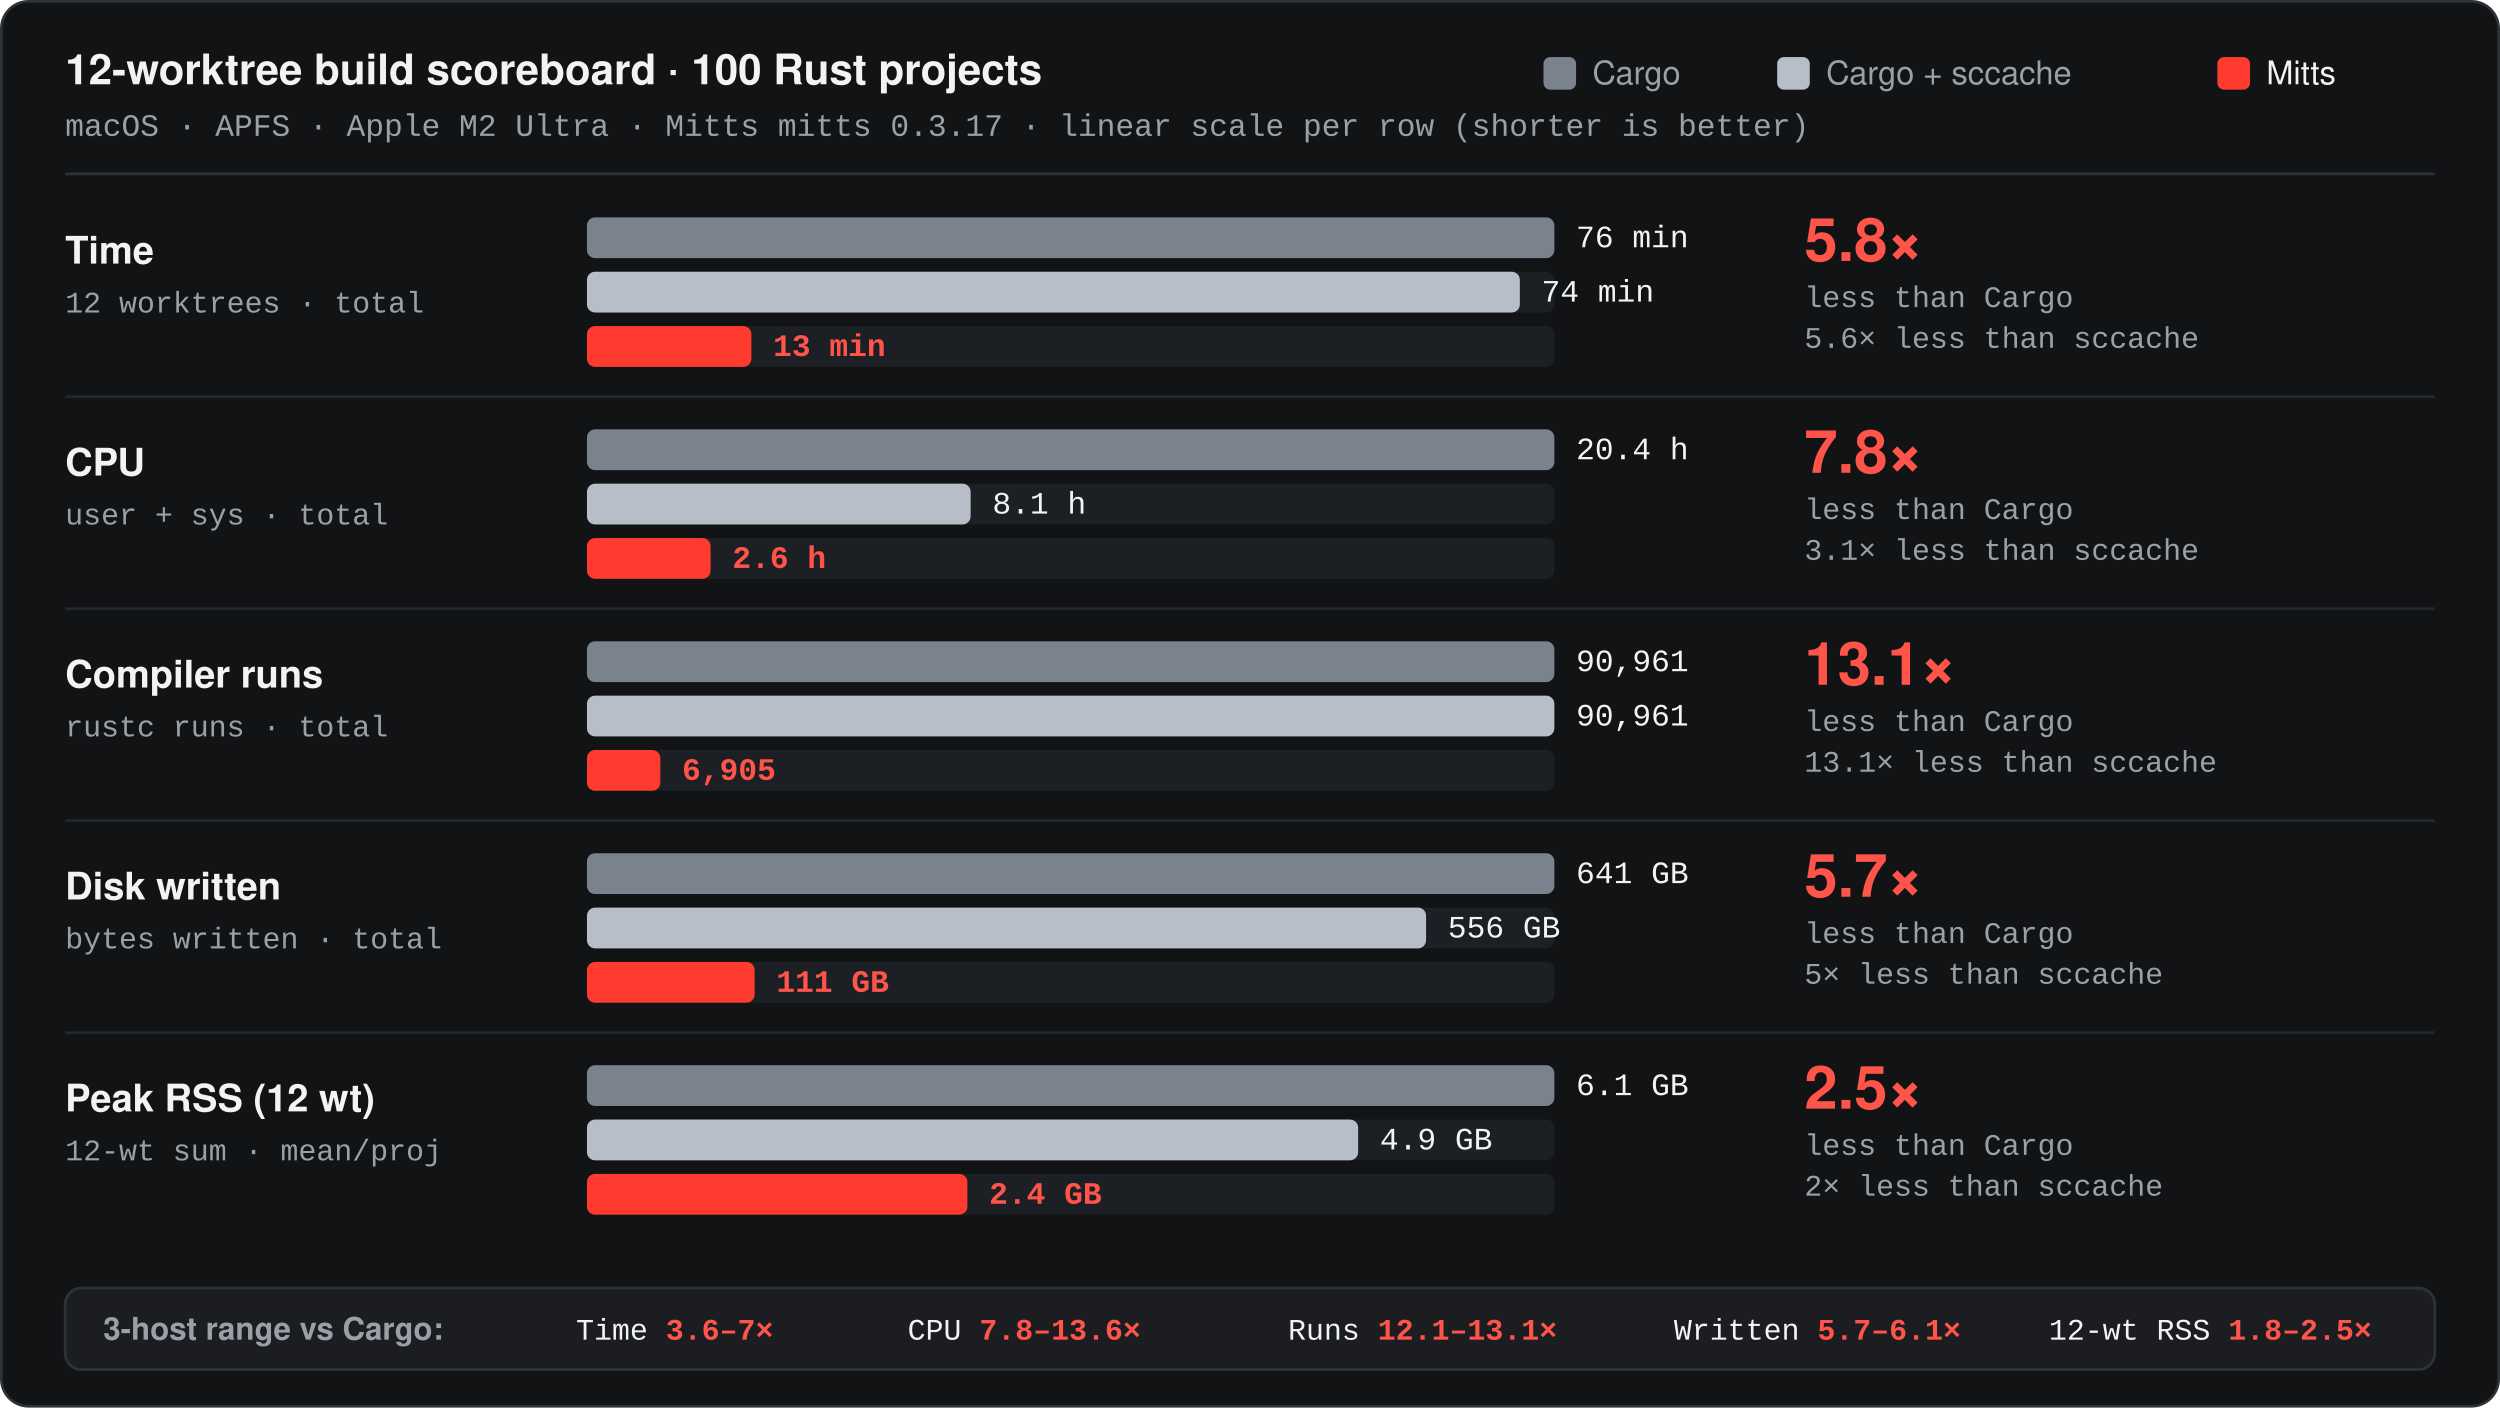
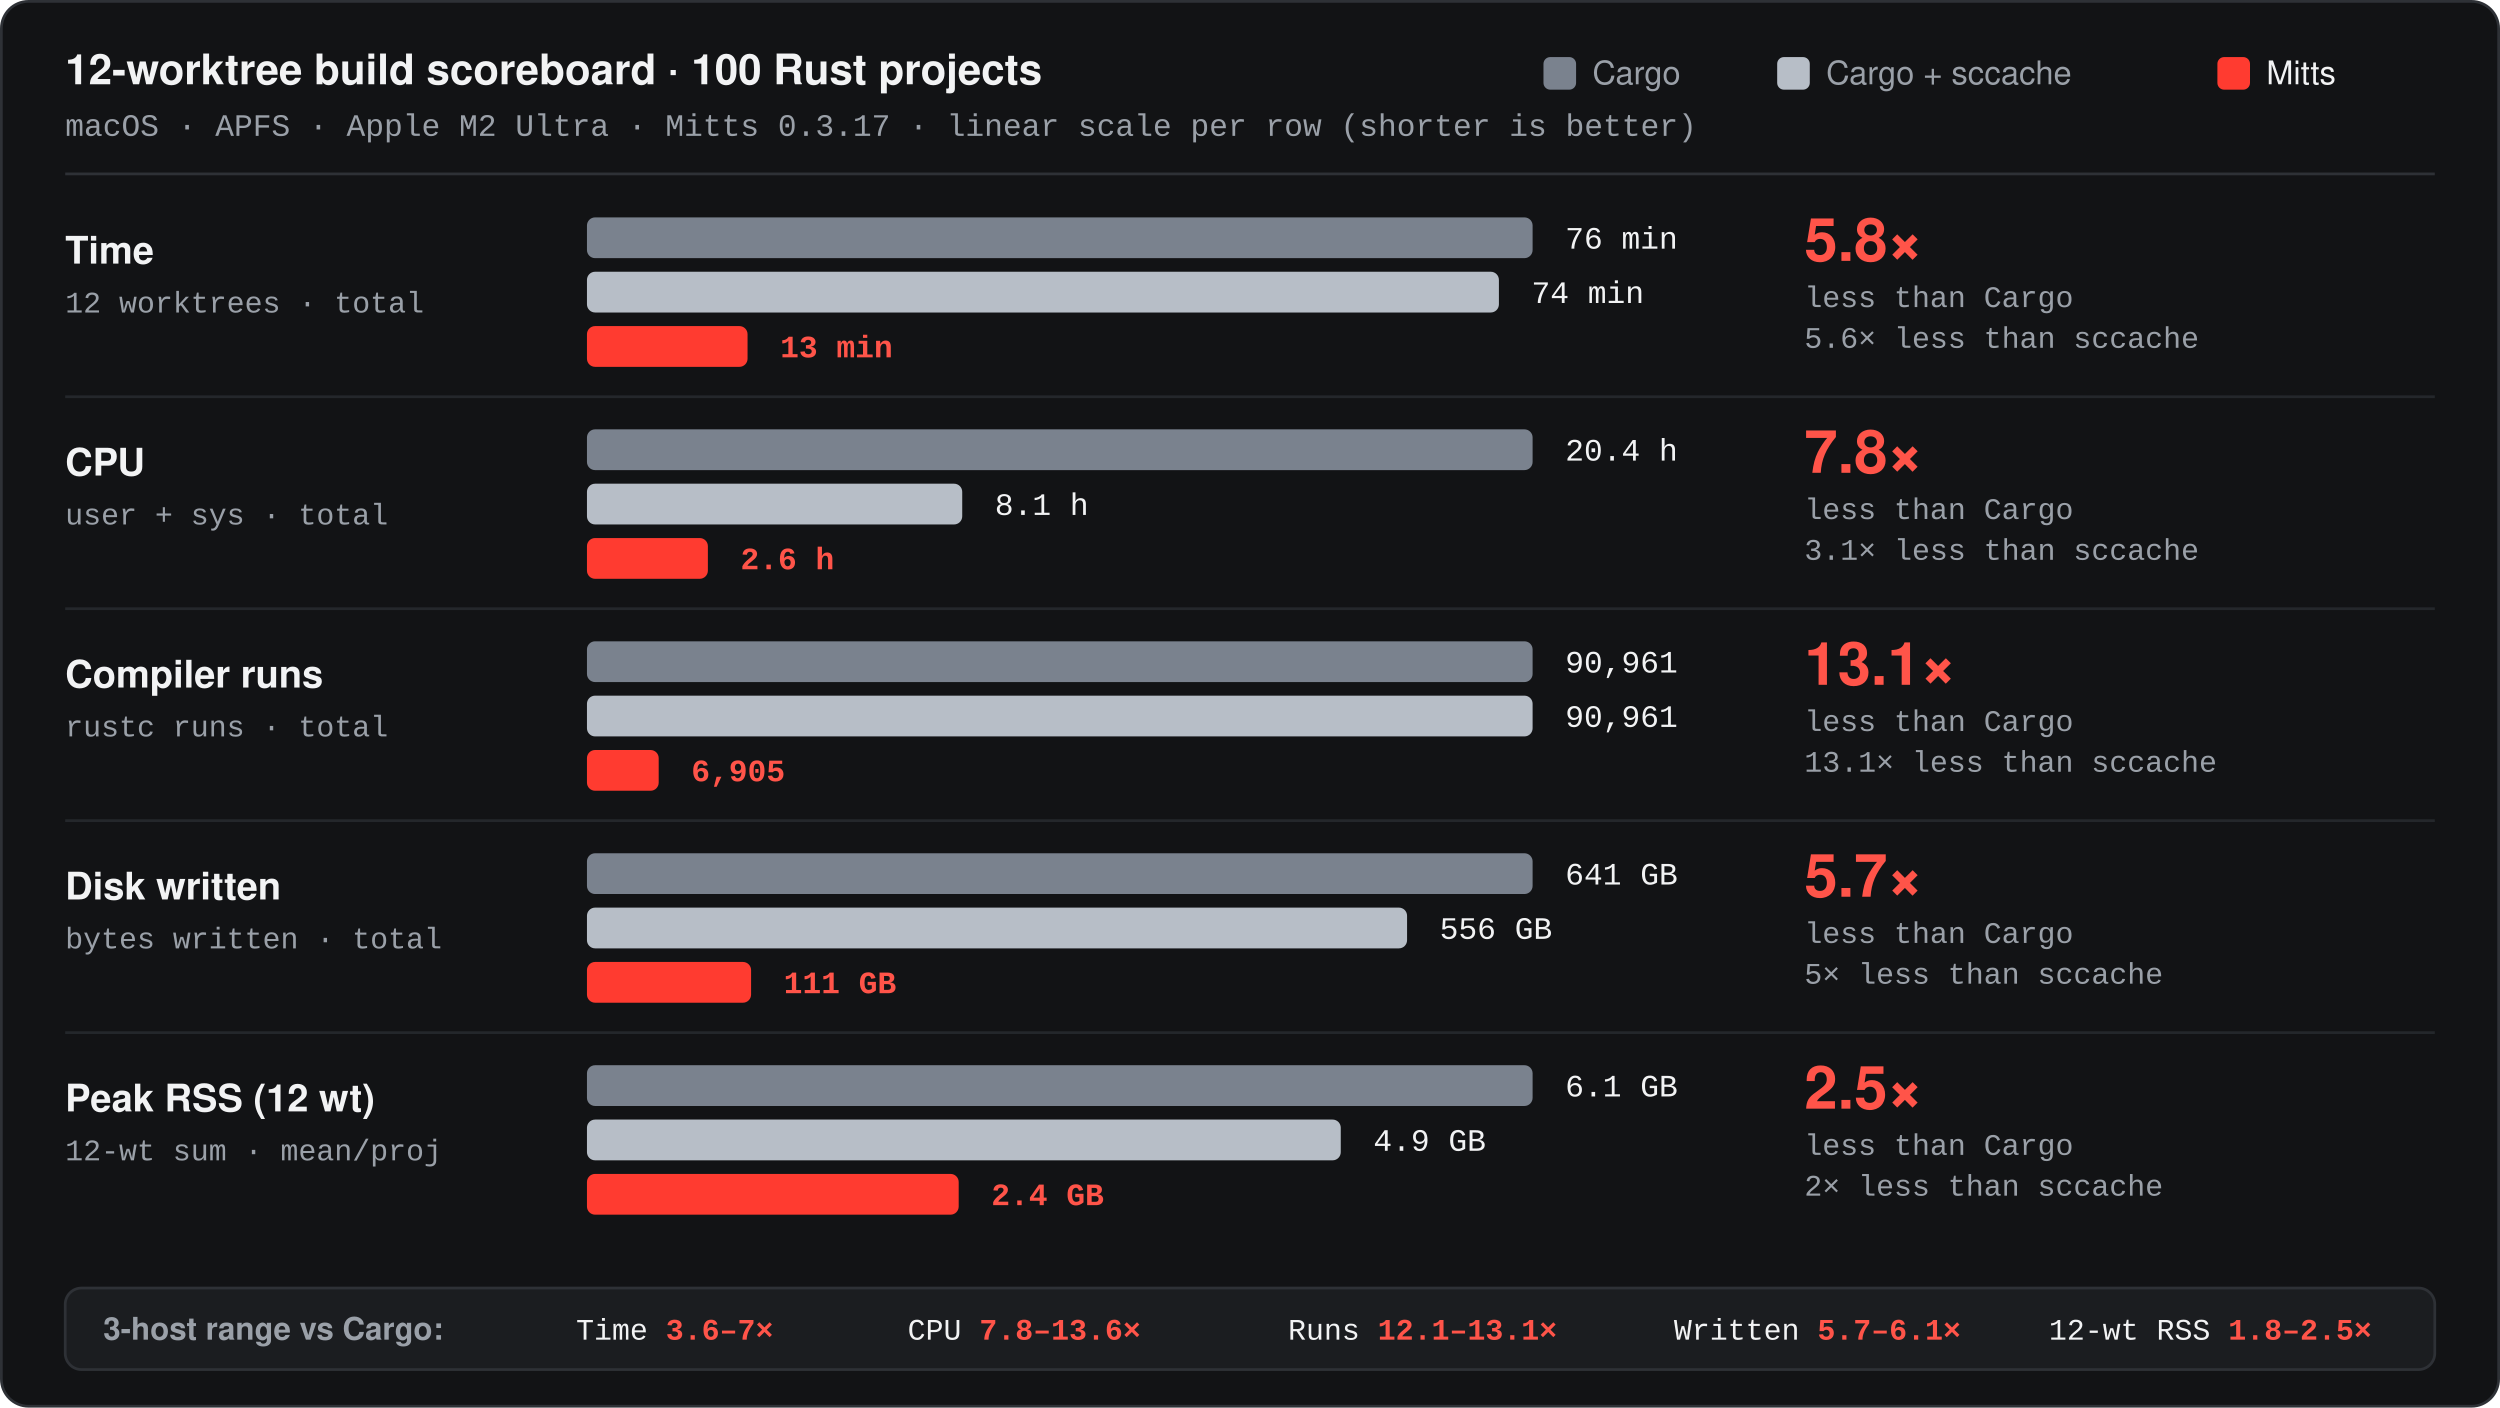
<svg xmlns="http://www.w3.org/2000/svg" viewBox="0 0 920 518" width="920" height="518" role="img" aria-label="12-worktree build scoreboard · 100 Rust projects">
  <rect x="0.5" y="0.5" width="919" height="517" rx="10" fill="#121315" stroke="#2e3136" />
  <text x="24" y="31" fill="#f2f3f4" font-family="-apple-system, BlinkMacSystemFont, &quot;Segoe UI&quot;, Helvetica, Arial, sans-serif" font-size="15.5" font-weight="700">12-worktree build scoreboard · 100 Rust projects</text>
-   <text x="24" y="50" fill="#9aa0a8" font-family="ui-monospace, &quot;SFMono-Regular&quot;, Menlo, Consolas, &quot;Liberation Mono&quot;, monospace" font-size="11.5">macOS · APFS · Apple M2 Ultra · Mitts mitts 0.3.17 · linear scale per row (shorter is better)</text>
+   <text x="24" y="50" fill="#9aa0a8" font-family="ui-monospace, &quot;SFMono-Regular&quot;, Menlo, Consolas, &quot;Liberation Mono&quot;, monospace" font-size="11.5">macOS · APFS · Apple M2 Ultra · Mitts 0.3.17 · linear scale per row (shorter is better)</text>
  <rect x="568" y="21" width="12" height="12" rx="2.5" fill="#7a828e" />
  <text x="586" y="31" fill="#9aa0a8" font-family="-apple-system, BlinkMacSystemFont, &quot;Segoe UI&quot;, Helvetica, Arial, sans-serif" font-size="12" font-weight="500">Cargo</text>
  <rect x="654" y="21" width="12" height="12" rx="2.5" fill="#b7bec7" />
  <text x="672" y="31" fill="#9aa0a8" font-family="-apple-system, BlinkMacSystemFont, &quot;Segoe UI&quot;, Helvetica, Arial, sans-serif" font-size="12" font-weight="500">Cargo + sccache</text>
  <rect x="816" y="21" width="12" height="12" rx="2.5" fill="#ff3b30" />
  <text x="834" y="31" fill="#f2f3f4" font-family="-apple-system, BlinkMacSystemFont, &quot;Segoe UI&quot;, Helvetica, Arial, sans-serif" font-size="12" font-weight="500">Mitts</text>
  <line x1="24" x2="896" y1="64" y2="64" stroke="#2e3136" />
  <text x="24" y="97" fill="#f2f3f4" font-family="-apple-system, BlinkMacSystemFont, &quot;Segoe UI&quot;, Helvetica, Arial, sans-serif" font-size="14" font-weight="700">Time</text>
  <text x="24" y="115" fill="#9aa0a8" font-family="ui-monospace, &quot;SFMono-Regular&quot;, Menlo, Consolas, &quot;Liberation Mono&quot;, monospace" font-size="11">12 worktrees · total</text>
-   <rect x="216" y="80" width="356" height="15" rx="3" fill="#1c1f23" />
-   <rect x="216" y="80" width="356.0" height="15" rx="3" fill="#7a828e" />
-   <text x="580.0" y="91" fill="#f2f3f4" font-family="ui-monospace, &quot;SFMono-Regular&quot;, Menlo, Consolas, &quot;Liberation Mono&quot;, monospace" font-size="11.5" font-weight="400">76 min</text>
-   <rect x="216" y="100" width="356" height="15" rx="3" fill="#1c1f23" />
-   <rect x="216" y="100" width="343.3" height="15" rx="3" fill="#b7bec7" />
-   <text x="567.3" y="111" fill="#f2f3f4" font-family="ui-monospace, &quot;SFMono-Regular&quot;, Menlo, Consolas, &quot;Liberation Mono&quot;, monospace" font-size="11.5" font-weight="400">74 min</text>
-   <rect x="216" y="120" width="356" height="15" rx="3" fill="#1c1f23" />
-   <rect x="216" y="120" width="60.5" height="15" rx="3" fill="#ff3b30" />
-   <text x="284.5" y="131" fill="#ff5449" font-family="ui-monospace, &quot;SFMono-Regular&quot;, Menlo, Consolas, &quot;Liberation Mono&quot;, monospace" font-size="11.5" font-weight="700">13 min</text>
+   <rect x="216" y="80" width="348.0" height="15" rx="3" fill="#7a828e" />
+   <text x="576.0" y="91.5" fill="#f2f3f4" font-family="ui-monospace, &quot;SFMono-Regular&quot;, Menlo, Consolas, &quot;Liberation Mono&quot;, monospace" font-size="11.5" font-weight="400">76 min</text>
+   <rect x="216" y="100" width="335.6" height="15" rx="3" fill="#b7bec7" />
+   <text x="563.6" y="111.5" fill="#f2f3f4" font-family="ui-monospace, &quot;SFMono-Regular&quot;, Menlo, Consolas, &quot;Liberation Mono&quot;, monospace" font-size="11.5" font-weight="400">74 min</text>
+   <rect x="216" y="120" width="59.1" height="15" rx="3" fill="#ff3b30" />
+   <text x="287.1" y="131.5" fill="#ff5449" font-family="ui-monospace, &quot;SFMono-Regular&quot;, Menlo, Consolas, &quot;Liberation Mono&quot;, monospace" font-size="11.5" font-weight="700">13 min</text>
  <text x="664" y="96" fill="#ff5449" font-family="-apple-system, BlinkMacSystemFont, &quot;Segoe UI&quot;, Helvetica, Arial, sans-serif" font-size="22" font-weight="800">5.8×</text>
  <text x="664" y="113" fill="#9aa0a8" font-family="ui-monospace, &quot;SFMono-Regular&quot;, Menlo, Consolas, &quot;Liberation Mono&quot;, monospace" font-size="11">less than Cargo</text>
  <text x="664" y="128" fill="#9aa0a8" font-family="ui-monospace, &quot;SFMono-Regular&quot;, Menlo, Consolas, &quot;Liberation Mono&quot;, monospace" font-size="11">5.6× less than sccache</text>
  <line x1="24" x2="896" y1="146" y2="146" stroke="#24272b" />
  <text x="24" y="175" fill="#f2f3f4" font-family="-apple-system, BlinkMacSystemFont, &quot;Segoe UI&quot;, Helvetica, Arial, sans-serif" font-size="14" font-weight="700">CPU</text>
  <text x="24" y="193" fill="#9aa0a8" font-family="ui-monospace, &quot;SFMono-Regular&quot;, Menlo, Consolas, &quot;Liberation Mono&quot;, monospace" font-size="11">user + sys · total</text>
-   <rect x="216" y="158" width="356" height="15" rx="3" fill="#1c1f23" />
-   <rect x="216" y="158" width="356.0" height="15" rx="3" fill="#7a828e" />
-   <text x="580.0" y="169" fill="#f2f3f4" font-family="ui-monospace, &quot;SFMono-Regular&quot;, Menlo, Consolas, &quot;Liberation Mono&quot;, monospace" font-size="11.5" font-weight="400">20.4 h</text>
-   <rect x="216" y="178" width="356" height="15" rx="3" fill="#1c1f23" />
-   <rect x="216" y="178" width="141.2" height="15" rx="3" fill="#b7bec7" />
-   <text x="365.2" y="189" fill="#f2f3f4" font-family="ui-monospace, &quot;SFMono-Regular&quot;, Menlo, Consolas, &quot;Liberation Mono&quot;, monospace" font-size="11.5" font-weight="400">8.1 h</text>
-   <rect x="216" y="198" width="356" height="15" rx="3" fill="#1c1f23" />
-   <rect x="216" y="198" width="45.5" height="15" rx="3" fill="#ff3b30" />
-   <text x="269.5" y="209" fill="#ff5449" font-family="ui-monospace, &quot;SFMono-Regular&quot;, Menlo, Consolas, &quot;Liberation Mono&quot;, monospace" font-size="11.5" font-weight="700">2.6 h</text>
+   <rect x="216" y="158" width="348.0" height="15" rx="3" fill="#7a828e" />
+   <text x="576.0" y="169.5" fill="#f2f3f4" font-family="ui-monospace, &quot;SFMono-Regular&quot;, Menlo, Consolas, &quot;Liberation Mono&quot;, monospace" font-size="11.5" font-weight="400">20.4 h</text>
+   <rect x="216" y="178" width="138.1" height="15" rx="3" fill="#b7bec7" />
+   <text x="366.1" y="189.5" fill="#f2f3f4" font-family="ui-monospace, &quot;SFMono-Regular&quot;, Menlo, Consolas, &quot;Liberation Mono&quot;, monospace" font-size="11.5" font-weight="400">8.1 h</text>
+   <rect x="216" y="198" width="44.5" height="15" rx="3" fill="#ff3b30" />
+   <text x="272.5" y="209.5" fill="#ff5449" font-family="ui-monospace, &quot;SFMono-Regular&quot;, Menlo, Consolas, &quot;Liberation Mono&quot;, monospace" font-size="11.5" font-weight="700">2.6 h</text>
  <text x="664" y="174" fill="#ff5449" font-family="-apple-system, BlinkMacSystemFont, &quot;Segoe UI&quot;, Helvetica, Arial, sans-serif" font-size="22" font-weight="800">7.8×</text>
  <text x="664" y="191" fill="#9aa0a8" font-family="ui-monospace, &quot;SFMono-Regular&quot;, Menlo, Consolas, &quot;Liberation Mono&quot;, monospace" font-size="11">less than Cargo</text>
  <text x="664" y="206" fill="#9aa0a8" font-family="ui-monospace, &quot;SFMono-Regular&quot;, Menlo, Consolas, &quot;Liberation Mono&quot;, monospace" font-size="11">3.1× less than sccache</text>
  <line x1="24" x2="896" y1="224" y2="224" stroke="#24272b" />
  <text x="24" y="253" fill="#f2f3f4" font-family="-apple-system, BlinkMacSystemFont, &quot;Segoe UI&quot;, Helvetica, Arial, sans-serif" font-size="14" font-weight="700">Compiler runs</text>
  <text x="24" y="271" fill="#9aa0a8" font-family="ui-monospace, &quot;SFMono-Regular&quot;, Menlo, Consolas, &quot;Liberation Mono&quot;, monospace" font-size="11">rustc runs · total</text>
-   <rect x="216" y="236" width="356" height="15" rx="3" fill="#1c1f23" />
-   <rect x="216" y="236" width="356.0" height="15" rx="3" fill="#7a828e" />
-   <text x="580.0" y="247" fill="#f2f3f4" font-family="ui-monospace, &quot;SFMono-Regular&quot;, Menlo, Consolas, &quot;Liberation Mono&quot;, monospace" font-size="11.5" font-weight="400">90,961</text>
-   <rect x="216" y="256" width="356" height="15" rx="3" fill="#1c1f23" />
-   <rect x="216" y="256" width="356.0" height="15" rx="3" fill="#b7bec7" />
-   <text x="580.0" y="267" fill="#f2f3f4" font-family="ui-monospace, &quot;SFMono-Regular&quot;, Menlo, Consolas, &quot;Liberation Mono&quot;, monospace" font-size="11.5" font-weight="400">90,961</text>
-   <rect x="216" y="276" width="356" height="15" rx="3" fill="#1c1f23" />
-   <rect x="216" y="276" width="27.0" height="15" rx="3" fill="#ff3b30" />
-   <text x="251.0" y="287" fill="#ff5449" font-family="ui-monospace, &quot;SFMono-Regular&quot;, Menlo, Consolas, &quot;Liberation Mono&quot;, monospace" font-size="11.5" font-weight="700">6,905</text>
+   <rect x="216" y="236" width="348.0" height="15" rx="3" fill="#7a828e" />
+   <text x="576.0" y="247.5" fill="#f2f3f4" font-family="ui-monospace, &quot;SFMono-Regular&quot;, Menlo, Consolas, &quot;Liberation Mono&quot;, monospace" font-size="11.5" font-weight="400">90,961</text>
+   <rect x="216" y="256" width="348.0" height="15" rx="3" fill="#b7bec7" />
+   <text x="576.0" y="267.5" fill="#f2f3f4" font-family="ui-monospace, &quot;SFMono-Regular&quot;, Menlo, Consolas, &quot;Liberation Mono&quot;, monospace" font-size="11.5" font-weight="400">90,961</text>
+   <rect x="216" y="276" width="26.4" height="15" rx="3" fill="#ff3b30" />
+   <text x="254.4" y="287.5" fill="#ff5449" font-family="ui-monospace, &quot;SFMono-Regular&quot;, Menlo, Consolas, &quot;Liberation Mono&quot;, monospace" font-size="11.5" font-weight="700">6,905</text>
  <text x="664" y="252" fill="#ff5449" font-family="-apple-system, BlinkMacSystemFont, &quot;Segoe UI&quot;, Helvetica, Arial, sans-serif" font-size="22" font-weight="800">13.1×</text>
  <text x="664" y="269" fill="#9aa0a8" font-family="ui-monospace, &quot;SFMono-Regular&quot;, Menlo, Consolas, &quot;Liberation Mono&quot;, monospace" font-size="11">less than Cargo</text>
  <text x="664" y="284" fill="#9aa0a8" font-family="ui-monospace, &quot;SFMono-Regular&quot;, Menlo, Consolas, &quot;Liberation Mono&quot;, monospace" font-size="11">13.1× less than sccache</text>
  <line x1="24" x2="896" y1="302" y2="302" stroke="#24272b" />
  <text x="24" y="331" fill="#f2f3f4" font-family="-apple-system, BlinkMacSystemFont, &quot;Segoe UI&quot;, Helvetica, Arial, sans-serif" font-size="14" font-weight="700">Disk written</text>
  <text x="24" y="349" fill="#9aa0a8" font-family="ui-monospace, &quot;SFMono-Regular&quot;, Menlo, Consolas, &quot;Liberation Mono&quot;, monospace" font-size="11">bytes written · total</text>
-   <rect x="216" y="314" width="356" height="15" rx="3" fill="#1c1f23" />
-   <rect x="216" y="314" width="356.0" height="15" rx="3" fill="#7a828e" />
-   <text x="580.0" y="325" fill="#f2f3f4" font-family="ui-monospace, &quot;SFMono-Regular&quot;, Menlo, Consolas, &quot;Liberation Mono&quot;, monospace" font-size="11.5" font-weight="400">641 GB</text>
-   <rect x="216" y="334" width="356" height="15" rx="3" fill="#1c1f23" />
-   <rect x="216" y="334" width="308.8" height="15" rx="3" fill="#b7bec7" />
-   <text x="532.8" y="345" fill="#f2f3f4" font-family="ui-monospace, &quot;SFMono-Regular&quot;, Menlo, Consolas, &quot;Liberation Mono&quot;, monospace" font-size="11.5" font-weight="400">556 GB</text>
-   <rect x="216" y="354" width="356" height="15" rx="3" fill="#1c1f23" />
-   <rect x="216" y="354" width="61.7" height="15" rx="3" fill="#ff3b30" />
-   <text x="285.7" y="365" fill="#ff5449" font-family="ui-monospace, &quot;SFMono-Regular&quot;, Menlo, Consolas, &quot;Liberation Mono&quot;, monospace" font-size="11.5" font-weight="700">111 GB</text>
+   <rect x="216" y="314" width="348.0" height="15" rx="3" fill="#7a828e" />
+   <text x="576.0" y="325.5" fill="#f2f3f4" font-family="ui-monospace, &quot;SFMono-Regular&quot;, Menlo, Consolas, &quot;Liberation Mono&quot;, monospace" font-size="11.5" font-weight="400">641 GB</text>
+   <rect x="216" y="334" width="301.8" height="15" rx="3" fill="#b7bec7" />
+   <text x="529.8" y="345.5" fill="#f2f3f4" font-family="ui-monospace, &quot;SFMono-Regular&quot;, Menlo, Consolas, &quot;Liberation Mono&quot;, monospace" font-size="11.5" font-weight="400">556 GB</text>
+   <rect x="216" y="354" width="60.4" height="15" rx="3" fill="#ff3b30" />
+   <text x="288.4" y="365.5" fill="#ff5449" font-family="ui-monospace, &quot;SFMono-Regular&quot;, Menlo, Consolas, &quot;Liberation Mono&quot;, monospace" font-size="11.5" font-weight="700">111 GB</text>
  <text x="664" y="330" fill="#ff5449" font-family="-apple-system, BlinkMacSystemFont, &quot;Segoe UI&quot;, Helvetica, Arial, sans-serif" font-size="22" font-weight="800">5.7×</text>
  <text x="664" y="347" fill="#9aa0a8" font-family="ui-monospace, &quot;SFMono-Regular&quot;, Menlo, Consolas, &quot;Liberation Mono&quot;, monospace" font-size="11">less than Cargo</text>
  <text x="664" y="362" fill="#9aa0a8" font-family="ui-monospace, &quot;SFMono-Regular&quot;, Menlo, Consolas, &quot;Liberation Mono&quot;, monospace" font-size="11">5× less than sccache</text>
  <line x1="24" x2="896" y1="380" y2="380" stroke="#24272b" />
  <text x="24" y="409" fill="#f2f3f4" font-family="-apple-system, BlinkMacSystemFont, &quot;Segoe UI&quot;, Helvetica, Arial, sans-serif" font-size="14" font-weight="700">Peak RSS (12 wt)</text>
  <text x="24" y="427" fill="#9aa0a8" font-family="ui-monospace, &quot;SFMono-Regular&quot;, Menlo, Consolas, &quot;Liberation Mono&quot;, monospace" font-size="11">12-wt sum · mean/proj</text>
-   <rect x="216" y="392" width="356" height="15" rx="3" fill="#1c1f23" />
-   <rect x="216" y="392" width="356.0" height="15" rx="3" fill="#7a828e" />
-   <text x="580.0" y="403" fill="#f2f3f4" font-family="ui-monospace, &quot;SFMono-Regular&quot;, Menlo, Consolas, &quot;Liberation Mono&quot;, monospace" font-size="11.5" font-weight="400">6.1 GB</text>
-   <rect x="216" y="412" width="356" height="15" rx="3" fill="#1c1f23" />
-   <rect x="216" y="412" width="283.8" height="15" rx="3" fill="#b7bec7" />
-   <text x="507.8" y="423" fill="#f2f3f4" font-family="ui-monospace, &quot;SFMono-Regular&quot;, Menlo, Consolas, &quot;Liberation Mono&quot;, monospace" font-size="11.5" font-weight="400">4.9 GB</text>
-   <rect x="216" y="432" width="356" height="15" rx="3" fill="#1c1f23" />
-   <rect x="216" y="432" width="140.0" height="15" rx="3" fill="#ff3b30" />
-   <text x="364.0" y="443" fill="#ff5449" font-family="ui-monospace, &quot;SFMono-Regular&quot;, Menlo, Consolas, &quot;Liberation Mono&quot;, monospace" font-size="11.5" font-weight="700">2.4 GB</text>
+   <rect x="216" y="392" width="348.0" height="15" rx="3" fill="#7a828e" />
+   <text x="576.0" y="403.5" fill="#f2f3f4" font-family="ui-monospace, &quot;SFMono-Regular&quot;, Menlo, Consolas, &quot;Liberation Mono&quot;, monospace" font-size="11.5" font-weight="400">6.1 GB</text>
+   <rect x="216" y="412" width="277.4" height="15" rx="3" fill="#b7bec7" />
+   <text x="505.4" y="423.5" fill="#f2f3f4" font-family="ui-monospace, &quot;SFMono-Regular&quot;, Menlo, Consolas, &quot;Liberation Mono&quot;, monospace" font-size="11.5" font-weight="400">4.9 GB</text>
+   <rect x="216" y="432" width="136.8" height="15" rx="3" fill="#ff3b30" />
+   <text x="364.8" y="443.5" fill="#ff5449" font-family="ui-monospace, &quot;SFMono-Regular&quot;, Menlo, Consolas, &quot;Liberation Mono&quot;, monospace" font-size="11.5" font-weight="700">2.4 GB</text>
  <text x="664" y="408" fill="#ff5449" font-family="-apple-system, BlinkMacSystemFont, &quot;Segoe UI&quot;, Helvetica, Arial, sans-serif" font-size="22" font-weight="800">2.5×</text>
  <text x="664" y="425" fill="#9aa0a8" font-family="ui-monospace, &quot;SFMono-Regular&quot;, Menlo, Consolas, &quot;Liberation Mono&quot;, monospace" font-size="11">less than Cargo</text>
  <text x="664" y="440" fill="#9aa0a8" font-family="ui-monospace, &quot;SFMono-Regular&quot;, Menlo, Consolas, &quot;Liberation Mono&quot;, monospace" font-size="11">2× less than sccache</text>
  <rect x="24" y="474" width="872" height="30" rx="6" fill="#1b1d20" stroke="#2e3136" />
  <text x="38" y="493" fill="#9aa0a8" font-family="-apple-system, BlinkMacSystemFont, &quot;Segoe UI&quot;, Helvetica, Arial, sans-serif" font-size="11.5" font-weight="600">3-host range vs Cargo:</text>
  <text x="212" y="493" fill="#f2f3f4" font-family="ui-monospace, &quot;SFMono-Regular&quot;, Menlo, Consolas, &quot;Liberation Mono&quot;, monospace" font-size="11">Time <tspan fill="#ff5449" font-weight="700">3.6–7×</tspan>
  </text>
  <text x="334" y="493" fill="#f2f3f4" font-family="ui-monospace, &quot;SFMono-Regular&quot;, Menlo, Consolas, &quot;Liberation Mono&quot;, monospace" font-size="11">CPU <tspan fill="#ff5449" font-weight="700">7.8–13.6×</tspan>
  </text>
  <text x="474" y="493" fill="#f2f3f4" font-family="ui-monospace, &quot;SFMono-Regular&quot;, Menlo, Consolas, &quot;Liberation Mono&quot;, monospace" font-size="11">Runs <tspan fill="#ff5449" font-weight="700">12.1–13.1×</tspan>
  </text>
  <text x="616" y="493" fill="#f2f3f4" font-family="ui-monospace, &quot;SFMono-Regular&quot;, Menlo, Consolas, &quot;Liberation Mono&quot;, monospace" font-size="11">Written <tspan fill="#ff5449" font-weight="700">5.7–6.1×</tspan>
  </text>
  <text x="754" y="493" fill="#f2f3f4" font-family="ui-monospace, &quot;SFMono-Regular&quot;, Menlo, Consolas, &quot;Liberation Mono&quot;, monospace" font-size="11">12-wt RSS <tspan fill="#ff5449" font-weight="700">1.8–2.5×</tspan>
  </text>
</svg>
